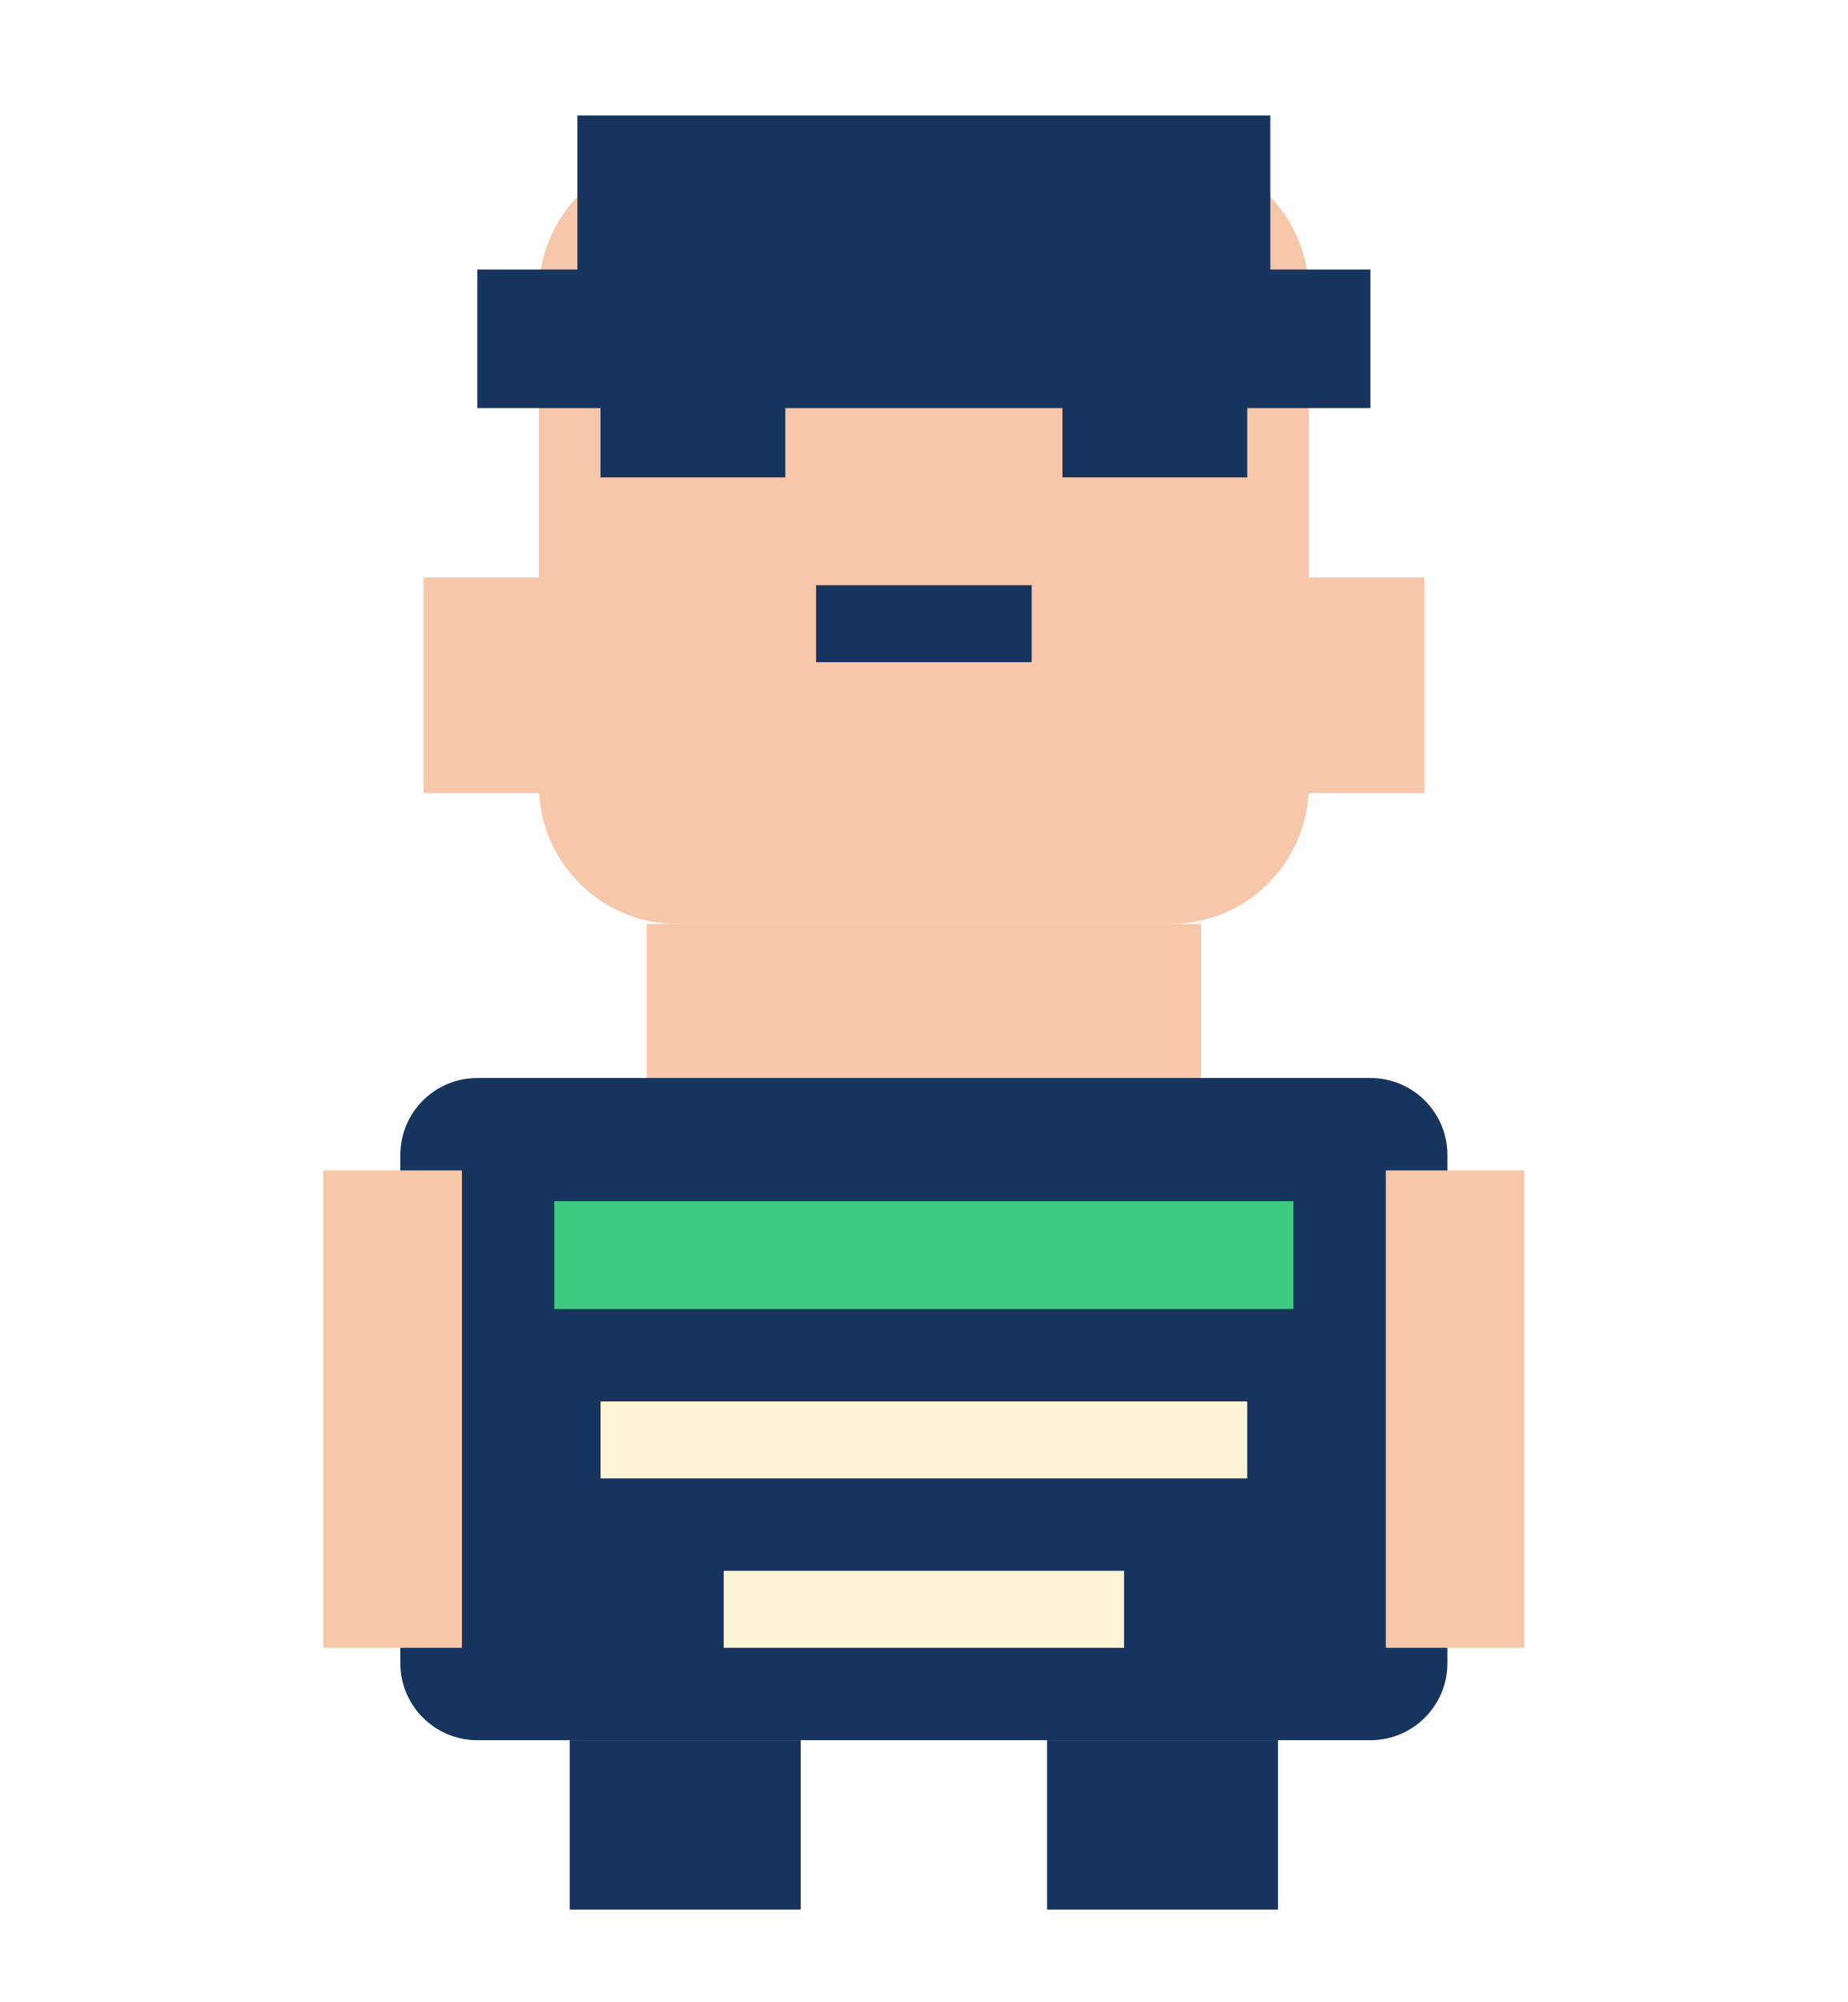
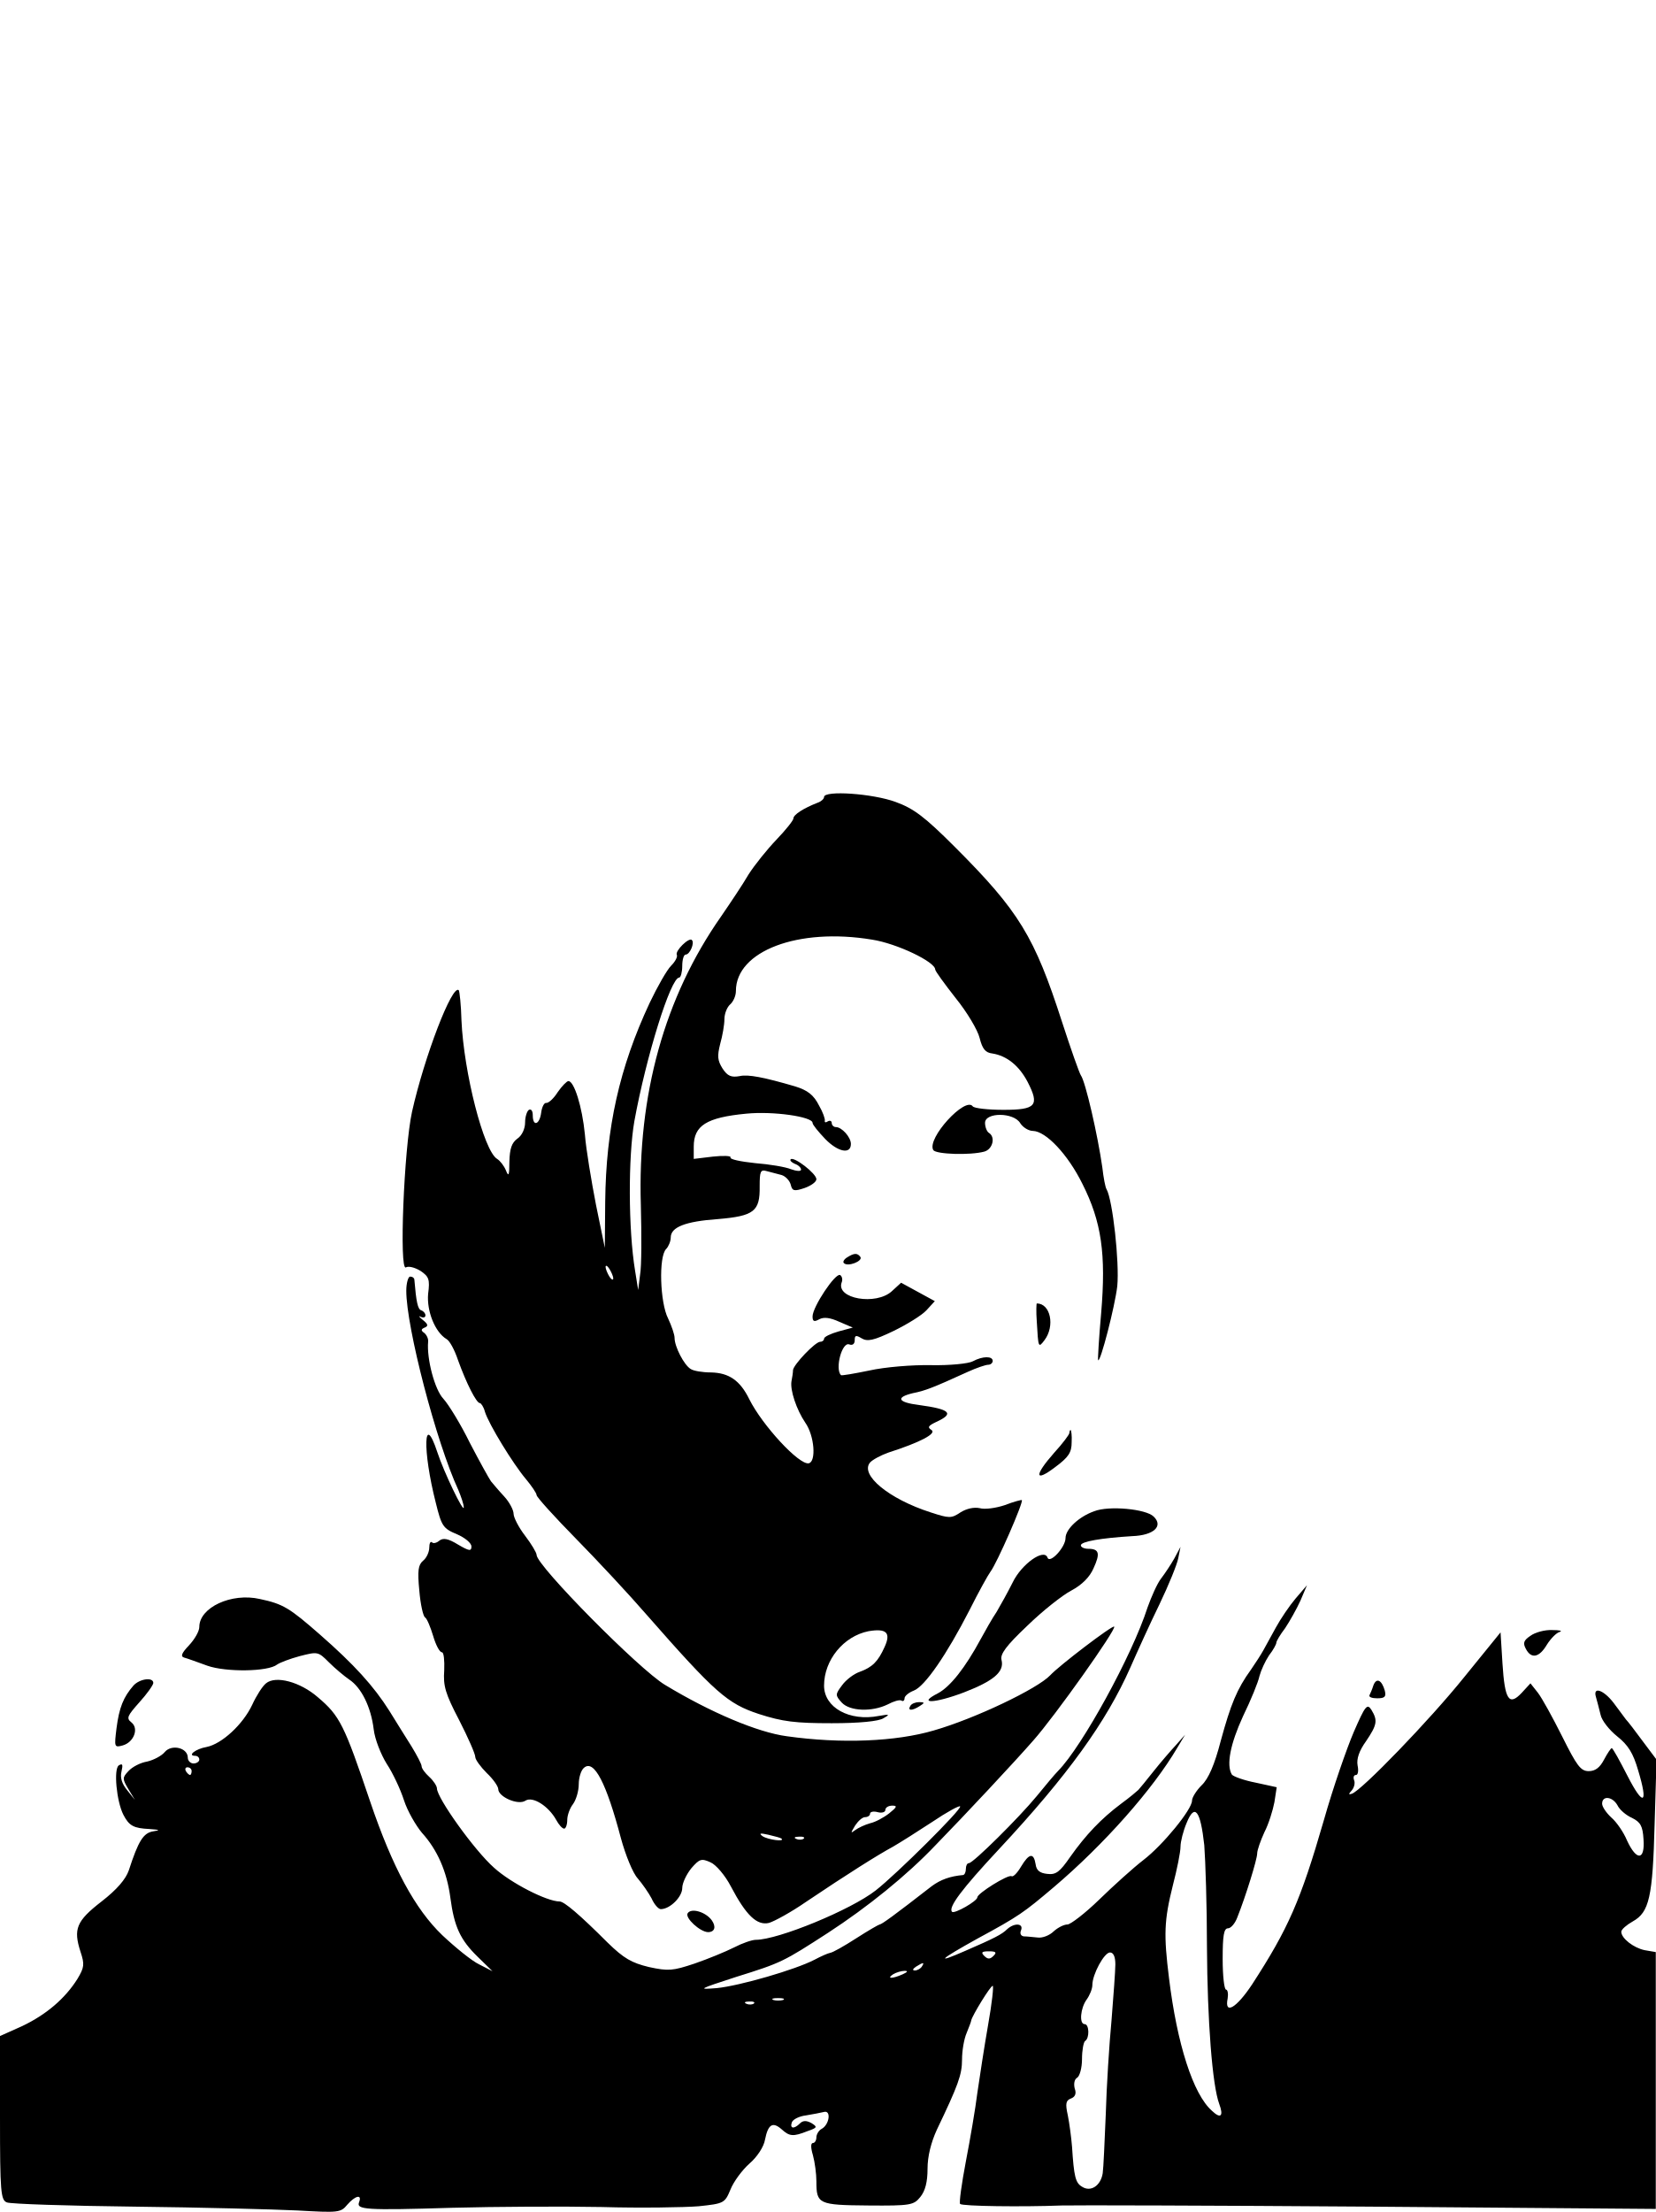
- <svg xmlns="http://www.w3.org/2000/svg" width="240" height="260" viewBox="0 0 240 260" fill="none">
-   <rect x="70" y="20" width="100" height="100" rx="18" fill="#F6C7A9" />
-   <rect x="55" y="75" width="130" height="28" fill="#F6C7A9" />
-   <rect x="78" y="48" width="24" height="14" fill="#17345F" />
-   <rect x="138" y="48" width="24" height="14" fill="#17345F" />
-   <rect x="106" y="76" width="28" height="10" fill="#17345F" />
-   <rect x="75" y="15" width="90" height="28" fill="#17345F" />
-   <rect x="62" y="35" width="116" height="18" fill="#17345F" />
-   <rect x="84" y="120" width="72" height="24" fill="#F6C7A9" />
-   <rect x="52" y="140" width="136" height="86" rx="10" fill="#17345F" />
-   <rect x="72" y="156" width="96" height="14" fill="#3CCB7F" />
-   <rect x="78" y="182" width="84" height="10" fill="#FDF4D5" />
-   <rect x="94" y="204" width="52" height="10" fill="#FDF4D5" />
-   <rect x="42" y="152" width="18" height="62" fill="#F6C7A9" />
-   <rect x="180" y="152" width="18" height="62" fill="#F6C7A9" />
-   <rect x="74" y="226" width="30" height="22" fill="#17345F" />
-   <rect x="136" y="226" width="30" height="22" fill="#17345F" />
+ <svg xmlns="http://www.w3.org/2000/svg" version="1.0" width="432pt" height="577pt" viewBox="0 0 432 577" preserveAspectRatio="xMidYMid meet">
+   <g transform="translate(0,577) scale(0.1,-0.1)" fill="#000000" stroke="none">
+     <path d="M2150 3691 c0 -5 -8 -12 -17 -15 -36 -14 -63 -31 -63 -41 0 -5 -20 -30 -44 -55 -24 -25 -57 -66 -73 -91 -15 -26 -48 -75 -72 -110 -147 -210 -218 -464 -209 -753 2 -78 2 -159 -2 -181 l-5 -40 -8 50 c-18 109 -18 298 -2 390 31 170 95 375 117 375 4 0 8 14 8 30 0 17 4 30 9 30 11 0 24 31 16 38 -7 8 -45 -29 -39 -39 2 -5 -4 -17 -15 -28 -11 -11 -36 -55 -56 -97 -79 -169 -114 -326 -116 -519 l-1 -120 -23 112 c-12 62 -26 145 -29 184 -7 72 -28 139 -43 139 -4 0 -17 -13 -28 -29 -10 -16 -24 -29 -30 -28 -5 1 -11 -10 -13 -25 -4 -32 -22 -38 -22 -7 0 11 -4 17 -10 14 -5 -3 -10 -18 -10 -33 0 -16 -8 -34 -20 -42 -15 -11 -20 -26 -21 -60 0 -36 -2 -41 -9 -23 -5 12 -15 25 -23 30 -35 21 -87 226 -93 361 -1 41 -5 76 -7 79 -17 17 -90 -174 -122 -317 -21 -96 -34 -417 -16 -406 7 4 23 0 38 -9 22 -15 25 -22 20 -60 -4 -45 18 -100 48 -118 8 -4 21 -28 30 -55 22 -61 48 -112 57 -112 3 0 10 -10 13 -22 10 -33 74 -137 107 -176 15 -18 28 -37 28 -42 0 -5 46 -56 103 -114 56 -57 139 -146 184 -198 179 -204 211 -232 293 -259 62 -20 95 -24 190 -24 72 0 123 5 135 13 18 10 16 11 -12 6 -77 -15 -143 22 -143 79 0 67 51 129 116 142 47 8 59 -4 42 -41 -17 -38 -32 -53 -65 -65 -15 -5 -36 -21 -46 -35 -18 -24 -18 -26 -1 -45 21 -23 79 -25 120 -5 15 8 31 13 36 10 4 -3 8 0 8 6 0 6 11 15 24 20 29 11 86 94 146 211 23 46 48 91 54 99 17 22 87 182 82 187 -1 1 -21 -4 -44 -13 -24 -8 -53 -12 -66 -8 -15 3 -34 -1 -50 -11 -24 -16 -29 -16 -78 0 -109 35 -185 98 -158 130 6 7 28 19 48 26 84 27 127 50 112 59 -11 7 -8 11 13 21 48 22 36 33 -45 44 -56 7 -62 20 -16 31 31 6 52 14 144 56 22 10 46 18 52 18 7 0 12 5 12 10 0 13 -26 13 -52 -1 -11 -6 -60 -11 -109 -10 -49 1 -121 -5 -161 -14 -39 -8 -73 -14 -74 -12 -16 17 3 88 22 80 8 -3 14 1 14 11 0 13 3 14 18 5 15 -9 31 -6 83 19 35 17 74 41 86 54 l22 24 -44 24 -44 24 -24 -22 c-41 -38 -147 -20 -131 23 3 7 1 16 -4 19 -12 7 -72 -83 -72 -108 0 -13 4 -15 18 -7 12 6 28 4 52 -7 l35 -15 -37 -10 c-21 -6 -38 -14 -38 -19 0 -4 -4 -8 -10 -8 -13 0 -70 -60 -71 -74 0 -6 -2 -19 -4 -29 -4 -23 13 -74 36 -108 24 -34 29 -102 9 -106 -25 -5 -121 99 -155 167 -24 49 -53 69 -100 70 -22 0 -46 4 -53 9 -17 10 -42 58 -42 81 0 9 -8 32 -17 51 -21 41 -25 161 -5 181 6 6 12 20 12 30 0 27 38 42 123 48 94 8 110 20 109 85 0 40 2 45 19 40 10 -3 28 -7 38 -10 10 -3 21 -14 24 -25 4 -17 9 -18 36 -9 17 6 31 16 31 23 0 15 -59 60 -67 52 -3 -3 2 -8 11 -12 9 -3 16 -10 16 -15 0 -5 -12 -4 -26 1 -14 6 -56 13 -94 16 -38 4 -67 10 -64 15 2 4 -18 5 -46 2 l-50 -6 0 32 c0 55 33 76 137 86 71 7 173 -8 173 -24 0 -5 15 -23 33 -42 33 -34 67 -41 67 -13 0 18 -24 44 -39 44 -6 0 -11 5 -11 11 0 5 -5 7 -10 4 -6 -4 -9 -3 -8 2 1 4 -5 22 -15 39 -14 28 -30 40 -62 50 -82 24 -123 32 -145 27 -22 -4 -32 0 -45 20 -13 21 -14 32 -6 64 6 21 11 50 11 64 0 15 7 32 15 39 8 7 15 22 15 35 0 104 162 166 355 134 65 -10 165 -58 165 -78 0 -4 24 -37 53 -74 30 -37 58 -84 63 -105 7 -28 15 -38 33 -40 38 -6 70 -32 92 -74 32 -62 22 -73 -63 -73 -40 0 -76 4 -80 9 -19 27 -121 -84 -103 -114 7 -11 96 -14 133 -4 22 6 30 38 12 49 -5 3 -10 15 -10 26 0 28 75 28 92 -1 7 -11 22 -20 33 -20 34 -1 91 -61 129 -138 50 -99 62 -183 49 -337 -6 -66 -9 -121 -8 -123 6 -7 44 141 50 193 6 62 -12 225 -28 253 -3 4 -8 30 -11 57 -12 84 -44 224 -56 240 -4 6 -26 68 -49 139 -72 223 -112 289 -280 457 -78 78 -107 100 -154 117 -59 22 -187 31 -187 13z m-550 -1256 c0 -5 -5 -3 -10 5 -5 8 -10 20 -10 25 0 6 5 3 10 -5 5 -8 10 -19 10 -25z" />
+     <path d="M2210 2490 c-8 -5 -12 -12 -8 -15 10 -10 49 5 43 16 -8 11 -16 11 -35 -1z" />
+     <path d="M1060 2403 c0 -95 78 -395 136 -520 7 -17 14 -37 14 -45 0 -16 -52 92 -69 144 -36 109 -39 5 -4 -132 15 -61 19 -67 55 -82 21 -9 38 -23 38 -32 0 -13 -6 -12 -35 5 -26 16 -39 18 -49 10 -7 -6 -16 -8 -19 -4 -4 3 -7 -3 -7 -14 0 -11 -7 -27 -16 -34 -13 -11 -15 -26 -10 -78 3 -36 10 -67 15 -70 5 -3 14 -25 21 -48 7 -24 17 -43 23 -43 5 0 7 -21 6 -47 -3 -41 3 -61 39 -130 23 -45 42 -88 42 -96 0 -7 14 -26 30 -42 17 -16 30 -35 30 -42 0 -20 52 -43 71 -30 19 12 60 -14 80 -50 7 -13 16 -23 21 -23 4 0 8 10 8 23 0 12 7 31 15 41 8 11 15 34 15 52 0 17 6 37 14 43 26 22 58 -40 96 -184 12 -44 31 -91 44 -105 12 -14 28 -37 36 -52 7 -16 18 -28 24 -28 24 0 56 32 56 55 0 13 11 36 24 52 21 24 26 26 50 15 14 -6 38 -34 53 -63 40 -76 68 -102 99 -95 14 4 58 28 97 55 107 72 188 123 227 144 19 11 65 40 103 65 37 25 70 43 72 40 6 -6 -165 -176 -220 -219 -65 -51 -255 -129 -313 -129 -10 0 -36 -9 -57 -20 -22 -11 -68 -30 -103 -42 -57 -19 -68 -20 -119 -9 -45 11 -65 22 -108 64 -72 72 -113 107 -125 107 -33 0 -127 48 -171 88 -51 45 -149 182 -149 207 0 6 -9 20 -20 30 -11 10 -20 22 -20 28 0 5 -12 28 -26 51 -14 22 -40 64 -58 93 -41 65 -92 121 -181 199 -80 70 -96 80 -157 93 -74 17 -158 -22 -158 -73 0 -11 -12 -32 -27 -48 -19 -20 -23 -29 -12 -32 8 -2 35 -12 60 -21 48 -17 158 -16 182 3 7 5 33 15 59 22 47 12 48 12 76 -16 16 -16 40 -36 53 -45 32 -21 57 -72 64 -130 3 -26 19 -66 34 -90 16 -24 36 -67 45 -95 9 -28 31 -66 47 -85 40 -44 65 -101 74 -169 10 -76 26 -110 71 -154 l39 -38 -35 18 c-19 9 -62 44 -96 76 -71 68 -130 177 -188 348 -68 201 -79 224 -137 273 -46 40 -110 57 -135 36 -9 -7 -25 -32 -36 -56 -24 -51 -79 -102 -119 -110 -29 -5 -51 -23 -30 -23 6 0 11 -4 11 -10 0 -5 -7 -10 -15 -10 -8 0 -15 7 -15 15 0 26 -42 36 -60 15 -8 -10 -29 -21 -46 -25 -18 -3 -39 -14 -49 -25 -16 -17 -16 -20 0 -47 l17 -28 -20 25 c-14 17 -19 33 -15 49 4 18 3 22 -7 16 -14 -9 -6 -94 12 -129 15 -29 27 -35 68 -37 27 -2 29 -3 10 -6 -26 -4 -39 -25 -64 -102 -8 -23 -31 -50 -71 -81 -66 -51 -74 -72 -55 -131 11 -33 10 -41 -8 -71 -32 -51 -81 -93 -144 -123 l-58 -26 0 -214 c0 -193 2 -214 18 -220 9 -4 159 -9 332 -11 173 -2 365 -7 426 -10 106 -6 113 -6 130 15 21 24 39 28 31 7 -8 -20 15 -22 243 -15 113 3 288 4 390 2 102 -3 216 -1 253 2 66 7 68 8 83 44 8 20 30 50 49 67 20 17 38 44 41 63 8 40 20 47 43 27 21 -19 30 -20 68 -5 26 9 26 11 10 21 -13 7 -22 7 -30 -1 -15 -15 -27 -14 -21 3 3 8 20 16 37 18 18 3 39 7 47 9 19 5 14 -33 -6 -44 -8 -4 -14 -15 -14 -22 0 -8 -4 -15 -9 -15 -6 0 -6 -12 0 -32 5 -18 9 -49 9 -68 0 -59 5 -62 135 -63 111 -1 119 1 136 22 13 16 19 39 19 74 0 32 9 68 24 101 56 117 66 144 66 184 0 22 5 53 12 69 6 15 12 30 12 33 3 13 50 90 56 90 3 0 -2 -46 -12 -102 -10 -57 -22 -136 -28 -177 -5 -41 -19 -122 -30 -179 -11 -58 -18 -108 -15 -111 6 -6 161 -8 265 -4 30 1 391 0 803 -3 l747 -6 0 335 0 335 -29 5 c-29 6 -61 31 -61 48 0 6 14 18 30 27 43 24 52 63 57 255 l5 167 -36 48 c-19 26 -39 52 -44 57 -4 6 -19 25 -32 43 -26 34 -55 44 -46 15 3 -10 8 -30 12 -46 3 -15 23 -40 43 -56 29 -23 42 -44 55 -89 27 -89 14 -96 -28 -14 -20 39 -38 72 -41 72 -2 0 -11 -13 -20 -30 -11 -21 -23 -30 -40 -30 -21 0 -31 14 -69 90 -25 50 -53 101 -64 115 l-19 24 -23 -25 c-33 -35 -44 -18 -50 77 l-5 81 -95 -117 c-90 -112 -268 -296 -293 -304 -9 -3 -9 -1 0 9 6 7 9 19 6 26 -3 8 -1 14 5 14 5 0 7 11 4 25 -3 17 4 38 22 63 29 43 31 54 14 82 -11 17 -16 11 -46 -58 -18 -42 -54 -145 -78 -230 -61 -211 -93 -283 -187 -428 -41 -62 -73 -81 -64 -37 2 12 0 23 -4 23 -5 0 -9 36 -9 80 0 61 3 80 14 80 7 0 18 12 24 28 22 55 52 152 52 167 0 9 9 34 19 56 11 21 22 57 26 78 l6 39 -55 12 c-31 6 -58 16 -62 21 -15 25 -4 80 29 152 21 43 40 90 43 105 4 15 15 39 25 54 11 14 19 29 19 33 0 4 10 21 23 38 12 18 30 50 40 72 l17 40 -30 -35 c-16 -19 -39 -53 -51 -75 -12 -22 -27 -49 -33 -60 -6 -11 -21 -34 -32 -50 -37 -51 -53 -91 -79 -186 -16 -62 -32 -99 -50 -116 -14 -14 -25 -32 -25 -40 0 -23 -76 -116 -127 -155 -26 -20 -78 -67 -115 -103 -37 -36 -75 -65 -83 -65 -9 0 -25 -8 -36 -18 -10 -10 -29 -18 -42 -16 -12 1 -28 3 -36 3 -7 1 -11 7 -7 16 7 18 -17 20 -36 3 -14 -14 -34 -24 -110 -57 -80 -35 -67 -23 32 32 109 59 121 68 199 134 132 112 259 256 322 363 l21 35 -23 -26 c-13 -14 -40 -45 -59 -69 -19 -24 -37 -46 -40 -49 -3 -3 -23 -20 -45 -36 -52 -39 -92 -81 -133 -139 -27 -39 -37 -47 -60 -44 -19 2 -28 9 -30 25 -5 31 -17 29 -38 -6 -10 -17 -21 -28 -25 -25 -9 5 -89 -45 -89 -55 0 -10 -60 -44 -66 -38 -11 11 25 59 122 163 180 193 280 332 343 474 18 41 52 116 76 165 24 50 46 104 49 120 l6 30 -16 -30 c-9 -16 -25 -40 -35 -53 -10 -13 -25 -47 -35 -75 -40 -125 -171 -363 -233 -426 -9 -9 -34 -39 -56 -66 -46 -56 -166 -175 -177 -175 -5 0 -8 -7 -8 -15 0 -8 -3 -15 -7 -16 -34 -3 -59 -12 -82 -29 -99 -77 -131 -100 -136 -100 -2 0 -30 -16 -61 -36 -31 -20 -61 -37 -68 -38 -6 -1 -24 -9 -41 -18 -50 -26 -195 -68 -255 -74 -51 -4 -48 -3 50 29 119 37 124 40 240 115 103 67 206 150 281 229 77 79 207 218 255 273 56 63 217 290 211 297 -5 4 -144 -102 -167 -127 -33 -35 -196 -113 -304 -144 -99 -29 -241 -35 -383 -15 -76 10 -199 62 -318 134 -67 40 -335 311 -335 339 0 6 -14 29 -30 50 -17 22 -30 48 -30 57 0 10 -11 31 -25 46 -14 15 -29 33 -34 39 -5 7 -30 52 -55 100 -24 49 -56 101 -69 115 -23 24 -44 105 -40 149 1 8 -4 18 -10 23 -9 6 -9 10 1 14 10 4 9 9 -5 20 -10 8 -12 12 -5 8 6 -3 12 -2 12 4 0 5 -5 11 -11 13 -9 3 -13 21 -18 81 -1 4 -5 7 -11 7 -5 0 -10 -17 -10 -37z m-560 -1253 c0 -5 -2 -10 -4 -10 -3 0 -8 5 -11 10 -3 6 -1 10 4 10 6 0 11 -4 11 -10z m3720 -89 c5 -11 22 -26 38 -33 22 -11 28 -21 30 -56 4 -55 -18 -57 -43 -3 -9 22 -28 49 -41 60 -13 12 -24 28 -24 36 0 22 27 19 40 -4z m-1900 -21 c-14 -11 -36 -23 -50 -26 -14 -4 -31 -12 -39 -18 -12 -9 -12 -8 0 12 8 12 19 22 26 22 7 0 13 4 13 9 0 5 9 7 20 4 11 -3 20 0 20 6 0 6 8 11 18 11 14 0 12 -4 -8 -20z m822 -83 c3 -39 7 -159 7 -265 1 -193 14 -362 32 -410 12 -32 4 -40 -19 -18 -49 43 -91 174 -112 346 -14 113 -13 150 10 242 11 42 20 87 20 101 0 13 7 41 16 62 21 52 36 33 46 -58z m-1103 17 c10 -9 -35 -3 -49 6 -11 8 -7 9 15 4 17 -4 32 -8 34 -10z m58 0 c-3 -3 -12 -4 -19 -1 -8 3 -5 6 6 6 11 1 17 -2 13 -5z m495 -306 c-9 -9 -15 -9 -24 0 -9 9 -7 12 12 12 19 0 21 -3 12 -12z m318 -22 c0 -17 -5 -83 -10 -146 -6 -63 -13 -173 -15 -245 -3 -72 -6 -141 -8 -154 -5 -32 -31 -50 -54 -35 -17 10 -21 26 -26 104 -2 25 -7 62 -11 82 -7 31 -5 39 8 44 11 4 15 13 10 26 -3 12 -1 24 6 28 7 4 13 26 13 49 0 23 4 44 8 47 12 7 11 44 -1 44 -15 0 -11 42 5 64 8 11 15 28 15 38 0 28 31 85 46 85 9 0 14 -11 14 -31z m-505 -6 c-3 -5 -12 -10 -18 -10 -7 0 -6 4 3 10 19 12 23 12 15 0z m-50 -20 c-27 -12 -43 -12 -25 0 8 5 22 9 30 9 10 0 8 -3 -5 -9z m-312 -67 c-7 -2 -19 -2 -25 0 -7 3 -2 5 12 5 14 0 19 -2 13 -5z m-76 -9 c-3 -3 -12 -4 -19 -1 -8 3 -5 6 6 6 11 1 17 -2 13 -5z" />
+     <path d="M2705 2323 c4 -69 4 -70 20 -49 28 37 16 96 -20 96 -1 0 -2 -21 0 -47z" />
+     <path d="M2790 2032 c0 -4 -18 -28 -40 -52 -52 -59 -51 -78 3 -37 35 26 43 38 43 65 1 17 -1 32 -3 32 -1 0 -3 -4 -3 -8z" />
+     <path d="M2855 1828 c-40 -14 -75 -47 -75 -70 0 -24 -41 -68 -47 -51 -9 25 -68 -17 -91 -65 -13 -26 -32 -60 -42 -77 -11 -16 -29 -48 -41 -70 -41 -76 -80 -125 -112 -142 -55 -28 -10 -27 67 2 78 30 107 54 99 85 -4 15 12 37 67 89 40 39 92 80 115 92 28 15 48 35 58 58 18 39 15 51 -14 51 -10 0 -19 4 -19 9 0 10 53 19 134 24 56 2 82 26 56 51 -20 20 -117 29 -155 14z" />
+     <path d="M3993 1503 c-18 -12 -20 -19 -12 -34 14 -27 35 -23 55 11 10 16 25 31 33 33 9 3 0 5 -19 5 -19 1 -45 -6 -57 -15z" />
+     <path d="M348 1373 c-26 -30 -37 -57 -44 -111 -6 -49 -6 -51 16 -45 29 8 43 44 23 60 -14 11 -11 17 21 53 20 22 36 45 36 50 0 16 -36 11 -52 -7z" />
+     <path d="M3583 1373 c-3 -10 -8 -21 -10 -25 -2 -5 7 -8 20 -8 20 0 24 4 20 20 -8 28 -22 35 -30 13z" />
+     <path d="M2375 1320 c-8 -13 5 -13 25 0 13 8 13 10 -2 10 -9 0 -20 -4 -23 -10z" />
+     <path d="M1794 779 c-7 -12 32 -48 53 -49 18 0 22 14 10 31 -16 22 -54 33 -63 18z" />
+   </g>
</svg>
